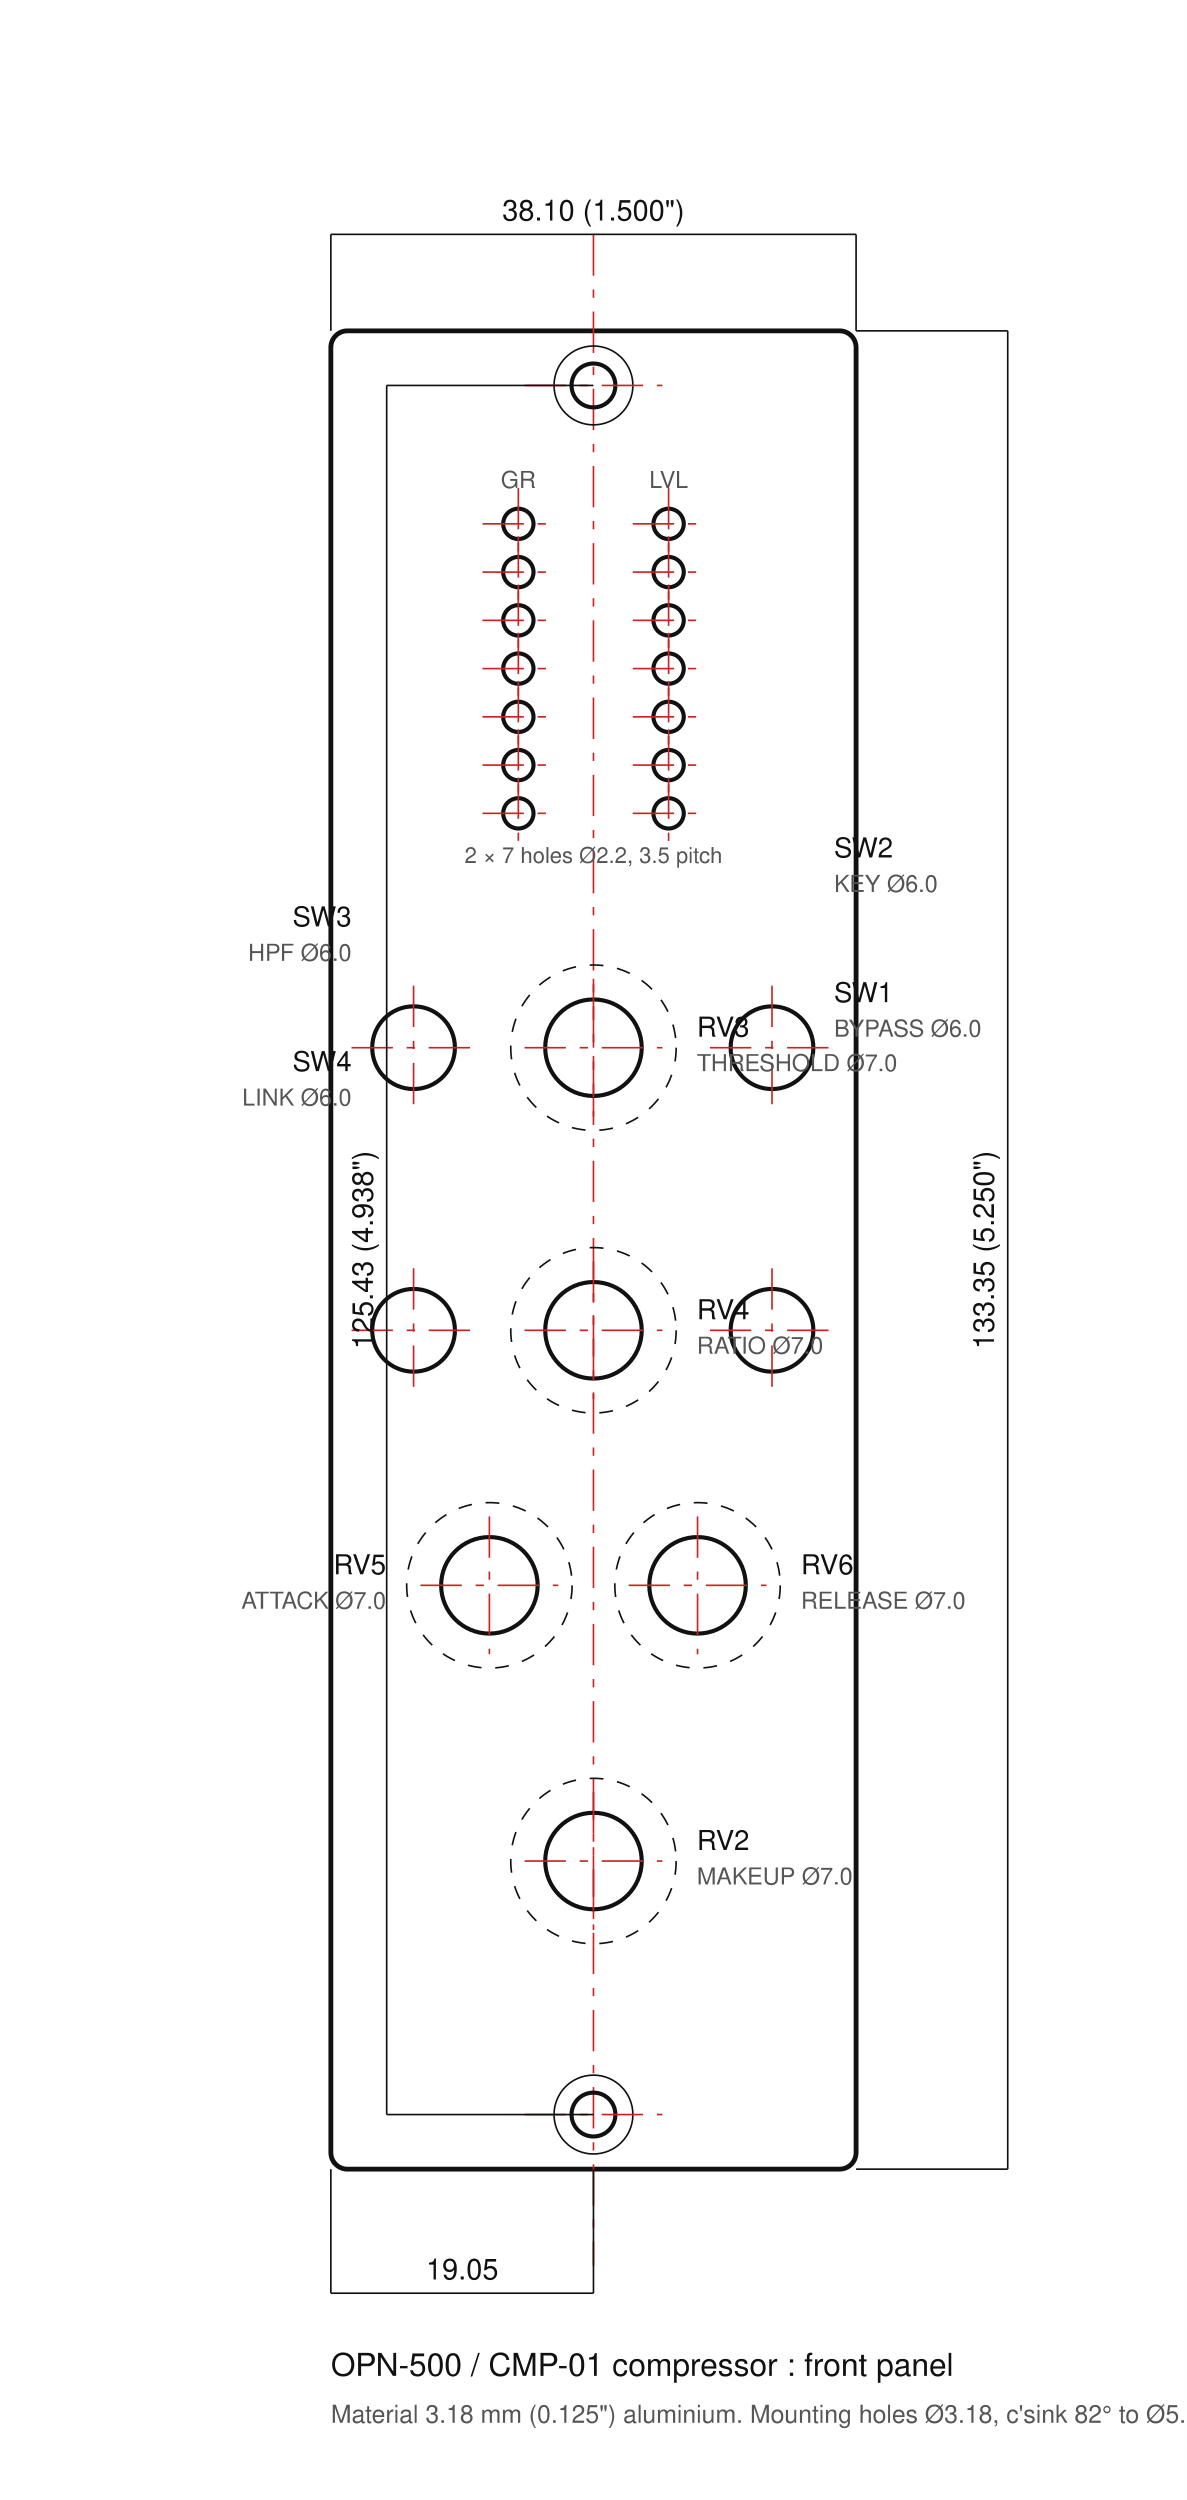
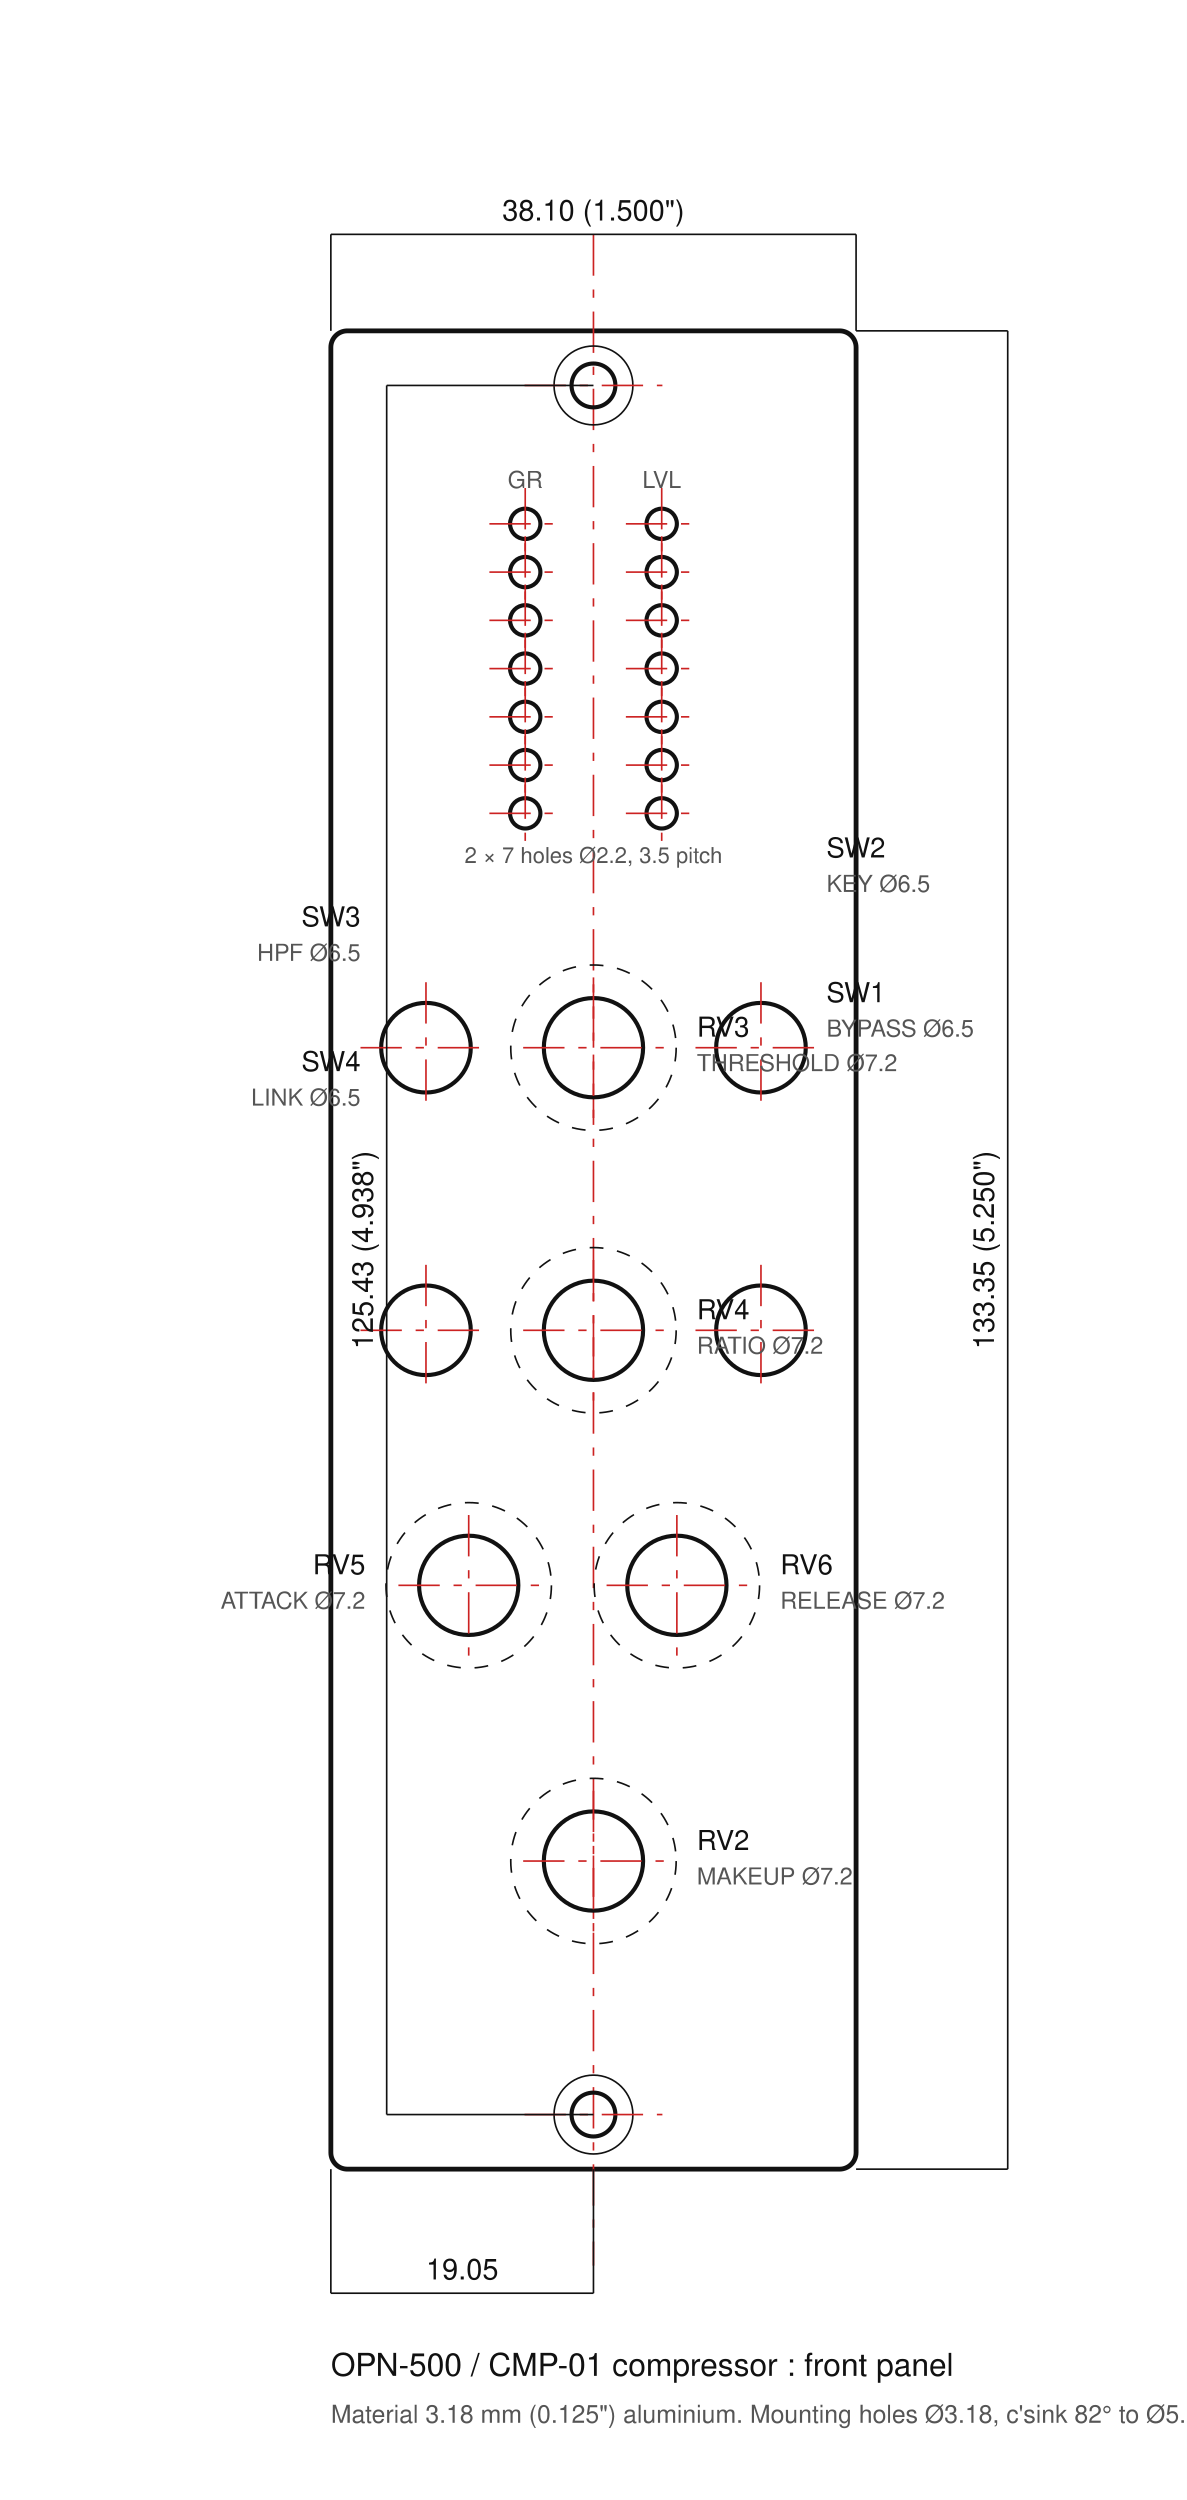
<svg xmlns="http://www.w3.org/2000/svg" width="86.10mm" height="181.35mm" viewBox="0 0 86.10 181.35">
  <rect width="86.10" height="181.35" fill="#fff" />
  <g transform="translate(24.00 24.00)">
    <rect width="38.10" height="133.35" rx="1.2" stroke="#111" fill="none" stroke-width="0.35" />
    <line x1="19.05" y1="-7" x2="19.05" y2="140.35" stroke="#c22" stroke-width="0.12" stroke-dasharray="3 1 0.6 1" fill="none" />
    <circle cx="19.05" cy="3.96" r="1.59" stroke="#111" fill="none" stroke-width="0.3" />
    <circle cx="19.05" cy="3.96" r="2.86" stroke="#111" stroke-width="0.12" fill="none" />
    <line x1="14.05" y1="3.96" x2="24.05" y2="3.96" stroke="#c22" stroke-width="0.12" stroke-dasharray="3 1 0.6 1" fill="none" />
    <circle cx="19.05" cy="129.39" r="1.59" stroke="#111" fill="none" stroke-width="0.3" />
    <circle cx="19.05" cy="129.39" r="2.86" stroke="#111" stroke-width="0.12" fill="none" />
    <line x1="14.05" y1="129.39" x2="24.05" y2="129.39" stroke="#c22" stroke-width="0.12" stroke-dasharray="3 1 0.6 1" fill="none" />
-     <circle cx="19.05" cy="52.00" r="3.50" stroke="#111" fill="none" stroke-width="0.3" />
-     <line x1="14.05" y1="52.00" x2="24.05" y2="52.00" stroke="#c22" stroke-width="0.12" stroke-dasharray="3 1 0.6 1" fill="none" />
-     <line x1="19.05" y1="47.00" x2="19.05" y2="57.00" stroke="#c22" stroke-width="0.12" stroke-dasharray="3 1 0.6 1" fill="none" />
-     <circle cx="19.05" cy="72.50" r="3.50" stroke="#111" fill="none" stroke-width="0.3" />
-     <line x1="14.05" y1="72.50" x2="24.05" y2="72.50" stroke="#c22" stroke-width="0.12" stroke-dasharray="3 1 0.6 1" fill="none" />
-     <line x1="19.05" y1="67.50" x2="19.05" y2="77.50" stroke="#c22" stroke-width="0.12" stroke-dasharray="3 1 0.6 1" fill="none" />
-     <circle cx="11.50" cy="91.00" r="3.50" stroke="#111" fill="none" stroke-width="0.3" />
-     <line x1="6.50" y1="91.00" x2="16.50" y2="91.00" stroke="#c22" stroke-width="0.12" stroke-dasharray="3 1 0.6 1" fill="none" />
-     <line x1="11.50" y1="86.00" x2="11.50" y2="96.00" stroke="#c22" stroke-width="0.12" stroke-dasharray="3 1 0.6 1" fill="none" />
-     <circle cx="26.60" cy="91.00" r="3.50" stroke="#111" fill="none" stroke-width="0.3" />
-     <line x1="21.60" y1="91.00" x2="31.60" y2="91.00" stroke="#c22" stroke-width="0.12" stroke-dasharray="3 1 0.6 1" fill="none" />
-     <line x1="26.60" y1="86.00" x2="26.60" y2="96.00" stroke="#c22" stroke-width="0.12" stroke-dasharray="3 1 0.6 1" fill="none" />
-     <circle cx="19.05" cy="111.00" r="3.50" stroke="#111" fill="none" stroke-width="0.3" />
-     <line x1="14.05" y1="111.00" x2="24.05" y2="111.00" stroke="#c22" stroke-width="0.12" stroke-dasharray="3 1 0.6 1" fill="none" />
-     <line x1="19.05" y1="106.00" x2="19.05" y2="116.00" stroke="#c22" stroke-width="0.12" stroke-dasharray="3 1 0.6 1" fill="none" />
-     <circle cx="6.00" cy="52.00" r="3.00" stroke="#111" fill="none" stroke-width="0.3" />
-     <line x1="1.50" y1="52.00" x2="10.50" y2="52.00" stroke="#c22" stroke-width="0.12" stroke-dasharray="3 1 0.6 1" fill="none" />
-     <line x1="6.00" y1="47.50" x2="6.00" y2="56.50" stroke="#c22" stroke-width="0.12" stroke-dasharray="3 1 0.6 1" fill="none" />
-     <circle cx="32.00" cy="52.00" r="3.00" stroke="#111" fill="none" stroke-width="0.3" />
-     <line x1="27.50" y1="52.00" x2="36.50" y2="52.00" stroke="#c22" stroke-width="0.12" stroke-dasharray="3 1 0.6 1" fill="none" />
-     <line x1="32.00" y1="47.50" x2="32.00" y2="56.50" stroke="#c22" stroke-width="0.12" stroke-dasharray="3 1 0.6 1" fill="none" />
-     <circle cx="6.00" cy="72.50" r="3.00" stroke="#111" fill="none" stroke-width="0.3" />
-     <line x1="1.50" y1="72.50" x2="10.50" y2="72.50" stroke="#c22" stroke-width="0.12" stroke-dasharray="3 1 0.6 1" fill="none" />
-     <line x1="6.00" y1="68.00" x2="6.00" y2="77.00" stroke="#c22" stroke-width="0.12" stroke-dasharray="3 1 0.6 1" fill="none" />
-     <circle cx="32.00" cy="72.50" r="3.00" stroke="#111" fill="none" stroke-width="0.3" />
-     <line x1="27.50" y1="72.50" x2="36.50" y2="72.50" stroke="#c22" stroke-width="0.12" stroke-dasharray="3 1 0.6 1" fill="none" />
-     <line x1="32.00" y1="68.00" x2="32.00" y2="77.00" stroke="#c22" stroke-width="0.12" stroke-dasharray="3 1 0.6 1" fill="none" />
-     <circle cx="13.60" cy="14.00" r="1.10" stroke="#111" fill="none" stroke-width="0.3" />
-     <line x1="11.00" y1="14.00" x2="16.20" y2="14.00" stroke="#c22" stroke-width="0.12" stroke-dasharray="3 1 0.6 1" fill="none" />
-     <line x1="13.60" y1="11.40" x2="13.60" y2="16.60" stroke="#c22" stroke-width="0.12" stroke-dasharray="3 1 0.6 1" fill="none" />
-     <circle cx="13.60" cy="17.50" r="1.10" stroke="#111" fill="none" stroke-width="0.3" />
-     <line x1="11.00" y1="17.50" x2="16.20" y2="17.50" stroke="#c22" stroke-width="0.12" stroke-dasharray="3 1 0.6 1" fill="none" />
-     <line x1="13.60" y1="14.90" x2="13.60" y2="20.10" stroke="#c22" stroke-width="0.12" stroke-dasharray="3 1 0.6 1" fill="none" />
-     <circle cx="13.60" cy="21.00" r="1.10" stroke="#111" fill="none" stroke-width="0.3" />
-     <line x1="11.00" y1="21.00" x2="16.20" y2="21.00" stroke="#c22" stroke-width="0.12" stroke-dasharray="3 1 0.6 1" fill="none" />
-     <line x1="13.60" y1="18.40" x2="13.60" y2="23.60" stroke="#c22" stroke-width="0.12" stroke-dasharray="3 1 0.6 1" fill="none" />
-     <circle cx="13.60" cy="24.50" r="1.10" stroke="#111" fill="none" stroke-width="0.3" />
-     <line x1="11.00" y1="24.50" x2="16.20" y2="24.50" stroke="#c22" stroke-width="0.12" stroke-dasharray="3 1 0.6 1" fill="none" />
-     <line x1="13.60" y1="21.90" x2="13.60" y2="27.10" stroke="#c22" stroke-width="0.12" stroke-dasharray="3 1 0.6 1" fill="none" />
-     <circle cx="13.60" cy="28.00" r="1.10" stroke="#111" fill="none" stroke-width="0.3" />
-     <line x1="11.00" y1="28.00" x2="16.20" y2="28.00" stroke="#c22" stroke-width="0.12" stroke-dasharray="3 1 0.6 1" fill="none" />
-     <line x1="13.60" y1="25.40" x2="13.60" y2="30.60" stroke="#c22" stroke-width="0.12" stroke-dasharray="3 1 0.6 1" fill="none" />
-     <circle cx="13.60" cy="31.50" r="1.10" stroke="#111" fill="none" stroke-width="0.3" />
-     <line x1="11.00" y1="31.50" x2="16.20" y2="31.50" stroke="#c22" stroke-width="0.12" stroke-dasharray="3 1 0.6 1" fill="none" />
-     <line x1="13.60" y1="28.90" x2="13.60" y2="34.10" stroke="#c22" stroke-width="0.12" stroke-dasharray="3 1 0.6 1" fill="none" />
-     <circle cx="13.60" cy="35.00" r="1.10" stroke="#111" fill="none" stroke-width="0.3" />
-     <line x1="11.00" y1="35.00" x2="16.20" y2="35.00" stroke="#c22" stroke-width="0.12" stroke-dasharray="3 1 0.6 1" fill="none" />
-     <line x1="13.60" y1="32.40" x2="13.60" y2="37.60" stroke="#c22" stroke-width="0.12" stroke-dasharray="3 1 0.6 1" fill="none" />
-     <circle cx="24.50" cy="14.00" r="1.10" stroke="#111" fill="none" stroke-width="0.3" />
-     <line x1="21.90" y1="14.00" x2="27.10" y2="14.00" stroke="#c22" stroke-width="0.12" stroke-dasharray="3 1 0.6 1" fill="none" />
-     <line x1="24.50" y1="11.40" x2="24.50" y2="16.60" stroke="#c22" stroke-width="0.12" stroke-dasharray="3 1 0.6 1" fill="none" />
-     <circle cx="24.50" cy="17.50" r="1.10" stroke="#111" fill="none" stroke-width="0.3" />
-     <line x1="21.90" y1="17.50" x2="27.10" y2="17.50" stroke="#c22" stroke-width="0.12" stroke-dasharray="3 1 0.6 1" fill="none" />
-     <line x1="24.50" y1="14.90" x2="24.50" y2="20.10" stroke="#c22" stroke-width="0.12" stroke-dasharray="3 1 0.6 1" fill="none" />
-     <circle cx="24.50" cy="21.00" r="1.10" stroke="#111" fill="none" stroke-width="0.3" />
-     <line x1="21.90" y1="21.00" x2="27.10" y2="21.00" stroke="#c22" stroke-width="0.12" stroke-dasharray="3 1 0.6 1" fill="none" />
-     <line x1="24.50" y1="18.40" x2="24.50" y2="23.60" stroke="#c22" stroke-width="0.12" stroke-dasharray="3 1 0.6 1" fill="none" />
-     <circle cx="24.50" cy="24.50" r="1.10" stroke="#111" fill="none" stroke-width="0.3" />
-     <line x1="21.90" y1="24.50" x2="27.10" y2="24.50" stroke="#c22" stroke-width="0.12" stroke-dasharray="3 1 0.6 1" fill="none" />
-     <line x1="24.50" y1="21.90" x2="24.50" y2="27.10" stroke="#c22" stroke-width="0.12" stroke-dasharray="3 1 0.6 1" fill="none" />
-     <circle cx="24.50" cy="28.00" r="1.10" stroke="#111" fill="none" stroke-width="0.3" />
-     <line x1="21.90" y1="28.00" x2="27.10" y2="28.00" stroke="#c22" stroke-width="0.12" stroke-dasharray="3 1 0.6 1" fill="none" />
-     <line x1="24.50" y1="25.40" x2="24.50" y2="30.60" stroke="#c22" stroke-width="0.12" stroke-dasharray="3 1 0.6 1" fill="none" />
-     <circle cx="24.50" cy="31.50" r="1.10" stroke="#111" fill="none" stroke-width="0.3" />
-     <line x1="21.90" y1="31.50" x2="27.10" y2="31.50" stroke="#c22" stroke-width="0.12" stroke-dasharray="3 1 0.6 1" fill="none" />
-     <line x1="24.50" y1="28.90" x2="24.50" y2="34.10" stroke="#c22" stroke-width="0.12" stroke-dasharray="3 1 0.6 1" fill="none" />
-     <circle cx="24.50" cy="35.00" r="1.10" stroke="#111" fill="none" stroke-width="0.3" />
-     <line x1="21.90" y1="35.00" x2="27.10" y2="35.00" stroke="#c22" stroke-width="0.12" stroke-dasharray="3 1 0.6 1" fill="none" />
-     <line x1="24.50" y1="32.40" x2="24.50" y2="37.60" stroke="#c22" stroke-width="0.12" stroke-dasharray="3 1 0.6 1" fill="none" />
+     <circle cx="19.05" cy="52.00" r="3.60" stroke="#111" fill="none" stroke-width="0.3" />
+     <line x1="13.95" y1="52.00" x2="24.15" y2="52.00" stroke="#c22" stroke-width="0.12" stroke-dasharray="3 1 0.6 1" fill="none" />
+     <line x1="19.05" y1="46.90" x2="19.05" y2="57.10" stroke="#c22" stroke-width="0.12" stroke-dasharray="3 1 0.6 1" fill="none" />
+     <circle cx="19.05" cy="72.50" r="3.60" stroke="#111" fill="none" stroke-width="0.3" />
+     <line x1="13.95" y1="72.50" x2="24.15" y2="72.50" stroke="#c22" stroke-width="0.12" stroke-dasharray="3 1 0.6 1" fill="none" />
+     <line x1="19.05" y1="67.40" x2="19.05" y2="77.60" stroke="#c22" stroke-width="0.12" stroke-dasharray="3 1 0.6 1" fill="none" />
+     <circle cx="10.00" cy="91.00" r="3.60" stroke="#111" fill="none" stroke-width="0.3" />
+     <line x1="4.90" y1="91.00" x2="15.10" y2="91.00" stroke="#c22" stroke-width="0.12" stroke-dasharray="3 1 0.6 1" fill="none" />
+     <line x1="10.00" y1="85.90" x2="10.00" y2="96.10" stroke="#c22" stroke-width="0.12" stroke-dasharray="3 1 0.6 1" fill="none" />
+     <circle cx="25.10" cy="91.00" r="3.60" stroke="#111" fill="none" stroke-width="0.3" />
+     <line x1="20.00" y1="91.00" x2="30.20" y2="91.00" stroke="#c22" stroke-width="0.12" stroke-dasharray="3 1 0.6 1" fill="none" />
+     <line x1="25.10" y1="85.90" x2="25.10" y2="96.10" stroke="#c22" stroke-width="0.12" stroke-dasharray="3 1 0.6 1" fill="none" />
+     <circle cx="19.05" cy="111.00" r="3.60" stroke="#111" fill="none" stroke-width="0.3" />
+     <line x1="13.95" y1="111.00" x2="24.15" y2="111.00" stroke="#c22" stroke-width="0.12" stroke-dasharray="3 1 0.6 1" fill="none" />
+     <line x1="19.05" y1="105.90" x2="19.05" y2="116.10" stroke="#c22" stroke-width="0.12" stroke-dasharray="3 1 0.6 1" fill="none" />
+     <circle cx="6.90" cy="52.00" r="3.25" stroke="#111" fill="none" stroke-width="0.3" />
+     <line x1="2.15" y1="52.00" x2="11.65" y2="52.00" stroke="#c22" stroke-width="0.12" stroke-dasharray="3 1 0.6 1" fill="none" />
+     <line x1="6.90" y1="47.25" x2="6.90" y2="56.75" stroke="#c22" stroke-width="0.12" stroke-dasharray="3 1 0.6 1" fill="none" />
+     <circle cx="31.20" cy="52.00" r="3.25" stroke="#111" fill="none" stroke-width="0.3" />
+     <line x1="26.45" y1="52.00" x2="35.95" y2="52.00" stroke="#c22" stroke-width="0.12" stroke-dasharray="3 1 0.6 1" fill="none" />
+     <line x1="31.20" y1="47.25" x2="31.20" y2="56.75" stroke="#c22" stroke-width="0.12" stroke-dasharray="3 1 0.6 1" fill="none" />
+     <circle cx="6.90" cy="72.50" r="3.25" stroke="#111" fill="none" stroke-width="0.3" />
+     <line x1="2.15" y1="72.50" x2="11.65" y2="72.50" stroke="#c22" stroke-width="0.12" stroke-dasharray="3 1 0.6 1" fill="none" />
+     <line x1="6.90" y1="67.75" x2="6.90" y2="77.25" stroke="#c22" stroke-width="0.12" stroke-dasharray="3 1 0.6 1" fill="none" />
+     <circle cx="31.20" cy="72.50" r="3.25" stroke="#111" fill="none" stroke-width="0.3" />
+     <line x1="26.45" y1="72.50" x2="35.95" y2="72.50" stroke="#c22" stroke-width="0.12" stroke-dasharray="3 1 0.6 1" fill="none" />
+     <line x1="31.20" y1="67.75" x2="31.20" y2="77.25" stroke="#c22" stroke-width="0.12" stroke-dasharray="3 1 0.6 1" fill="none" />
+     <circle cx="14.10" cy="14.00" r="1.10" stroke="#111" fill="none" stroke-width="0.3" />
+     <line x1="11.50" y1="14.00" x2="16.70" y2="14.00" stroke="#c22" stroke-width="0.12" stroke-dasharray="3 1 0.6 1" fill="none" />
+     <line x1="14.10" y1="11.40" x2="14.10" y2="16.60" stroke="#c22" stroke-width="0.12" stroke-dasharray="3 1 0.6 1" fill="none" />
+     <circle cx="14.10" cy="17.50" r="1.10" stroke="#111" fill="none" stroke-width="0.3" />
+     <line x1="11.50" y1="17.50" x2="16.70" y2="17.50" stroke="#c22" stroke-width="0.12" stroke-dasharray="3 1 0.6 1" fill="none" />
+     <line x1="14.10" y1="14.90" x2="14.10" y2="20.10" stroke="#c22" stroke-width="0.12" stroke-dasharray="3 1 0.6 1" fill="none" />
+     <circle cx="14.10" cy="21.00" r="1.10" stroke="#111" fill="none" stroke-width="0.3" />
+     <line x1="11.50" y1="21.00" x2="16.70" y2="21.00" stroke="#c22" stroke-width="0.12" stroke-dasharray="3 1 0.6 1" fill="none" />
+     <line x1="14.10" y1="18.40" x2="14.10" y2="23.60" stroke="#c22" stroke-width="0.12" stroke-dasharray="3 1 0.6 1" fill="none" />
+     <circle cx="14.10" cy="24.50" r="1.10" stroke="#111" fill="none" stroke-width="0.3" />
+     <line x1="11.50" y1="24.50" x2="16.70" y2="24.50" stroke="#c22" stroke-width="0.12" stroke-dasharray="3 1 0.6 1" fill="none" />
+     <line x1="14.10" y1="21.90" x2="14.10" y2="27.10" stroke="#c22" stroke-width="0.12" stroke-dasharray="3 1 0.6 1" fill="none" />
+     <circle cx="14.10" cy="28.00" r="1.10" stroke="#111" fill="none" stroke-width="0.3" />
+     <line x1="11.50" y1="28.00" x2="16.70" y2="28.00" stroke="#c22" stroke-width="0.12" stroke-dasharray="3 1 0.6 1" fill="none" />
+     <line x1="14.10" y1="25.40" x2="14.10" y2="30.60" stroke="#c22" stroke-width="0.12" stroke-dasharray="3 1 0.6 1" fill="none" />
+     <circle cx="14.10" cy="31.50" r="1.10" stroke="#111" fill="none" stroke-width="0.3" />
+     <line x1="11.50" y1="31.50" x2="16.70" y2="31.50" stroke="#c22" stroke-width="0.12" stroke-dasharray="3 1 0.6 1" fill="none" />
+     <line x1="14.10" y1="28.90" x2="14.10" y2="34.10" stroke="#c22" stroke-width="0.12" stroke-dasharray="3 1 0.6 1" fill="none" />
+     <circle cx="14.10" cy="35.00" r="1.10" stroke="#111" fill="none" stroke-width="0.3" />
+     <line x1="11.50" y1="35.00" x2="16.70" y2="35.00" stroke="#c22" stroke-width="0.12" stroke-dasharray="3 1 0.6 1" fill="none" />
+     <line x1="14.10" y1="32.40" x2="14.10" y2="37.60" stroke="#c22" stroke-width="0.12" stroke-dasharray="3 1 0.6 1" fill="none" />
+     <circle cx="24.00" cy="14.00" r="1.10" stroke="#111" fill="none" stroke-width="0.3" />
+     <line x1="21.40" y1="14.00" x2="26.60" y2="14.00" stroke="#c22" stroke-width="0.12" stroke-dasharray="3 1 0.6 1" fill="none" />
+     <line x1="24.00" y1="11.40" x2="24.00" y2="16.60" stroke="#c22" stroke-width="0.12" stroke-dasharray="3 1 0.6 1" fill="none" />
+     <circle cx="24.00" cy="17.50" r="1.10" stroke="#111" fill="none" stroke-width="0.3" />
+     <line x1="21.40" y1="17.50" x2="26.60" y2="17.50" stroke="#c22" stroke-width="0.12" stroke-dasharray="3 1 0.6 1" fill="none" />
+     <line x1="24.00" y1="14.90" x2="24.00" y2="20.10" stroke="#c22" stroke-width="0.12" stroke-dasharray="3 1 0.6 1" fill="none" />
+     <circle cx="24.00" cy="21.00" r="1.10" stroke="#111" fill="none" stroke-width="0.3" />
+     <line x1="21.40" y1="21.00" x2="26.60" y2="21.00" stroke="#c22" stroke-width="0.12" stroke-dasharray="3 1 0.6 1" fill="none" />
+     <line x1="24.00" y1="18.40" x2="24.00" y2="23.60" stroke="#c22" stroke-width="0.12" stroke-dasharray="3 1 0.6 1" fill="none" />
+     <circle cx="24.00" cy="24.50" r="1.10" stroke="#111" fill="none" stroke-width="0.3" />
+     <line x1="21.40" y1="24.50" x2="26.60" y2="24.50" stroke="#c22" stroke-width="0.12" stroke-dasharray="3 1 0.6 1" fill="none" />
+     <line x1="24.00" y1="21.90" x2="24.00" y2="27.10" stroke="#c22" stroke-width="0.12" stroke-dasharray="3 1 0.6 1" fill="none" />
+     <circle cx="24.00" cy="28.00" r="1.10" stroke="#111" fill="none" stroke-width="0.3" />
+     <line x1="21.40" y1="28.00" x2="26.60" y2="28.00" stroke="#c22" stroke-width="0.12" stroke-dasharray="3 1 0.6 1" fill="none" />
+     <line x1="24.00" y1="25.40" x2="24.00" y2="30.60" stroke="#c22" stroke-width="0.12" stroke-dasharray="3 1 0.6 1" fill="none" />
+     <circle cx="24.00" cy="31.50" r="1.10" stroke="#111" fill="none" stroke-width="0.3" />
+     <line x1="21.40" y1="31.50" x2="26.60" y2="31.50" stroke="#c22" stroke-width="0.12" stroke-dasharray="3 1 0.6 1" fill="none" />
+     <line x1="24.00" y1="28.90" x2="24.00" y2="34.10" stroke="#c22" stroke-width="0.12" stroke-dasharray="3 1 0.6 1" fill="none" />
+     <circle cx="24.00" cy="35.00" r="1.10" stroke="#111" fill="none" stroke-width="0.3" />
+     <line x1="21.40" y1="35.00" x2="26.60" y2="35.00" stroke="#c22" stroke-width="0.12" stroke-dasharray="3 1 0.6 1" fill="none" />
+     <line x1="24.00" y1="32.40" x2="24.00" y2="37.60" stroke="#c22" stroke-width="0.12" stroke-dasharray="3 1 0.6 1" fill="none" />
    <circle cx="19.05" cy="52.00" r="6.00" stroke="#111" stroke-width="0.12" fill="none" stroke-dasharray="1 1" />
    <text x="26.55" y="51.20" text-anchor="start" font-family="Helvetica,Arial" font-size="2.0" fill="#111">RV3</text>
-     <text x="26.55" y="53.70" text-anchor="start" font-family="Helvetica,Arial" font-size="1.7" fill="#555">THRESHOLD Ø7.0</text>
+     <text x="26.55" y="53.70" text-anchor="start" font-family="Helvetica,Arial" font-size="1.7" fill="#555">THRESHOLD Ø7.2</text>
    <circle cx="19.05" cy="72.50" r="6.00" stroke="#111" stroke-width="0.12" fill="none" stroke-dasharray="1 1" />
    <text x="26.55" y="71.70" text-anchor="start" font-family="Helvetica,Arial" font-size="2.0" fill="#111">RV4</text>
-     <text x="26.55" y="74.20" text-anchor="start" font-family="Helvetica,Arial" font-size="1.7" fill="#555">RATIO Ø7.0</text>
-     <circle cx="11.50" cy="91.00" r="6.00" stroke="#111" stroke-width="0.12" fill="none" stroke-dasharray="1 1" />
-     <text x="4.00" y="90.20" text-anchor="end" font-family="Helvetica,Arial" font-size="2.0" fill="#111">RV5</text>
-     <text x="4.00" y="92.70" text-anchor="end" font-family="Helvetica,Arial" font-size="1.7" fill="#555">ATTACK Ø7.0</text>
-     <circle cx="26.60" cy="91.00" r="6.00" stroke="#111" stroke-width="0.12" fill="none" stroke-dasharray="1 1" />
-     <text x="34.10" y="90.20" text-anchor="start" font-family="Helvetica,Arial" font-size="2.0" fill="#111">RV6</text>
-     <text x="34.10" y="92.70" text-anchor="start" font-family="Helvetica,Arial" font-size="1.7" fill="#555">RELEASE Ø7.0</text>
+     <text x="26.55" y="74.20" text-anchor="start" font-family="Helvetica,Arial" font-size="1.7" fill="#555">RATIO Ø7.2</text>
+     <circle cx="10.00" cy="91.00" r="6.00" stroke="#111" stroke-width="0.12" fill="none" stroke-dasharray="1 1" />
+     <text x="2.50" y="90.20" text-anchor="end" font-family="Helvetica,Arial" font-size="2.0" fill="#111">RV5</text>
+     <text x="2.50" y="92.70" text-anchor="end" font-family="Helvetica,Arial" font-size="1.7" fill="#555">ATTACK Ø7.2</text>
+     <circle cx="25.10" cy="91.00" r="6.00" stroke="#111" stroke-width="0.12" fill="none" stroke-dasharray="1 1" />
+     <text x="32.60" y="90.20" text-anchor="start" font-family="Helvetica,Arial" font-size="2.0" fill="#111">RV6</text>
+     <text x="32.60" y="92.70" text-anchor="start" font-family="Helvetica,Arial" font-size="1.7" fill="#555">RELEASE Ø7.2</text>
    <circle cx="19.05" cy="111.00" r="6.00" stroke="#111" stroke-width="0.12" fill="none" stroke-dasharray="1 1" />
    <text x="26.55" y="110.20" text-anchor="start" font-family="Helvetica,Arial" font-size="2.0" fill="#111">RV2</text>
-     <text x="26.55" y="112.70" text-anchor="start" font-family="Helvetica,Arial" font-size="1.7" fill="#555">MAKEUP Ø7.0</text>
-     <text x="1.50" y="43.20" text-anchor="end" font-family="Helvetica,Arial" font-size="2.0" fill="#111">SW3</text>
-     <text x="1.50" y="45.70" text-anchor="end" font-family="Helvetica,Arial" font-size="1.7" fill="#555">HPF Ø6.0</text>
-     <text x="36.50" y="38.20" text-anchor="start" font-family="Helvetica,Arial" font-size="2.0" fill="#111">SW2</text>
-     <text x="36.50" y="40.70" text-anchor="start" font-family="Helvetica,Arial" font-size="1.7" fill="#555">KEY Ø6.0</text>
-     <text x="1.50" y="53.70" text-anchor="end" font-family="Helvetica,Arial" font-size="2.0" fill="#111">SW4</text>
-     <text x="1.50" y="56.20" text-anchor="end" font-family="Helvetica,Arial" font-size="1.7" fill="#555">LINK Ø6.0</text>
-     <text x="36.50" y="48.70" text-anchor="start" font-family="Helvetica,Arial" font-size="2.0" fill="#111">SW1</text>
-     <text x="36.50" y="51.20" text-anchor="start" font-family="Helvetica,Arial" font-size="1.7" fill="#555">BYPASS Ø6.0</text>
+     <text x="26.55" y="112.70" text-anchor="start" font-family="Helvetica,Arial" font-size="1.7" fill="#555">MAKEUP Ø7.2</text>
+     <text x="2.15" y="43.20" text-anchor="end" font-family="Helvetica,Arial" font-size="2.0" fill="#111">SW3</text>
+     <text x="2.15" y="45.70" text-anchor="end" font-family="Helvetica,Arial" font-size="1.7" fill="#555">HPF Ø6.5</text>
+     <text x="35.95" y="38.20" text-anchor="start" font-family="Helvetica,Arial" font-size="2.0" fill="#111">SW2</text>
+     <text x="35.95" y="40.70" text-anchor="start" font-family="Helvetica,Arial" font-size="1.7" fill="#555">KEY Ø6.5</text>
+     <text x="2.15" y="53.70" text-anchor="end" font-family="Helvetica,Arial" font-size="2.0" fill="#111">SW4</text>
+     <text x="2.15" y="56.20" text-anchor="end" font-family="Helvetica,Arial" font-size="1.7" fill="#555">LINK Ø6.5</text>
+     <text x="35.95" y="48.70" text-anchor="start" font-family="Helvetica,Arial" font-size="2.0" fill="#111">SW1</text>
+     <text x="35.95" y="51.20" text-anchor="start" font-family="Helvetica,Arial" font-size="1.7" fill="#555">BYPASS Ø6.5</text>
    <text x="19.05" y="38.60" font-family="Helvetica,Arial" font-size="1.6" fill="#555" text-anchor="middle">2 × 7 holes Ø2.2, 3.5 pitch</text>
-     <text x="13.60" y="11.40" font-family="Helvetica,Arial" font-size="1.7" fill="#555" text-anchor="middle">GR</text>
-     <text x="24.50" y="11.40" font-family="Helvetica,Arial" font-size="1.7" fill="#555" text-anchor="middle">LVL</text>
+     <text x="14.10" y="11.40" font-family="Helvetica,Arial" font-size="1.7" fill="#555" text-anchor="middle">GR</text>
+     <text x="24.00" y="11.40" font-family="Helvetica,Arial" font-size="1.7" fill="#555" text-anchor="middle">LVL</text>
    <line x1="0.00" y1="-7.00" x2="38.10" y2="-7.00" stroke="#111" stroke-width="0.12" fill="none" />
    <line x1="0.00" y1="0.00" x2="0.00" y2="-7.00" stroke="#111" stroke-width="0.12" fill="none" />
    <line x1="38.10" y1="0.00" x2="38.10" y2="-7.00" stroke="#111" stroke-width="0.12" fill="none" />
    <text x="19.05" y="-8.00" font-family="Helvetica,Arial" font-size="2.1" fill="#111" text-anchor="middle">38.10 (1.500")</text>
    <line x1="49.10" y1="0.00" x2="49.10" y2="133.35" stroke="#111" stroke-width="0.12" fill="none" />
    <line x1="38.10" y1="0.00" x2="49.10" y2="0.00" stroke="#111" stroke-width="0.12" fill="none" />
    <line x1="38.10" y1="133.35" x2="49.10" y2="133.35" stroke="#111" stroke-width="0.12" fill="none" />
    <text x="48.10" y="66.67" font-family="Helvetica,Arial" font-size="2.1" fill="#111" transform="rotate(-90 48.10 66.67)" text-anchor="middle">133.35 (5.250")</text>
    <line x1="4.05" y1="3.96" x2="4.05" y2="129.39" stroke="#111" stroke-width="0.12" fill="none" />
    <line x1="19.05" y1="3.96" x2="4.05" y2="3.96" stroke="#111" stroke-width="0.12" fill="none" />
    <line x1="19.05" y1="129.39" x2="4.05" y2="129.39" stroke="#111" stroke-width="0.12" fill="none" />
    <text x="3.05" y="66.67" font-family="Helvetica,Arial" font-size="2.1" fill="#111" transform="rotate(-90 3.05 66.67)" text-anchor="middle">125.43 (4.938")</text>
    <line x1="0.00" y1="142.35" x2="19.05" y2="142.35" stroke="#111" stroke-width="0.12" fill="none" />
    <line x1="0.00" y1="133.35" x2="0.00" y2="142.35" stroke="#111" stroke-width="0.12" fill="none" />
    <line x1="19.05" y1="133.35" x2="19.05" y2="142.35" stroke="#111" stroke-width="0.12" fill="none" />
    <text x="9.53" y="141.35" font-family="Helvetica,Arial" font-size="2.1" fill="#111" text-anchor="middle">19.05</text>
    <text x="0" y="148.35" font-family="Helvetica,Arial" font-size="2.3" fill="#111">OPN-500 / CMP-01 compressor : front panel</text>
    <text x="0" y="151.75" font-family="Helvetica,Arial" font-size="1.8" fill="#555">Material 3.18 mm (0.125") aluminium. Mounting holes Ø3.18, c'sink 82° to Ø5.72. All dimensions mm.</text>
  </g>
</svg>
